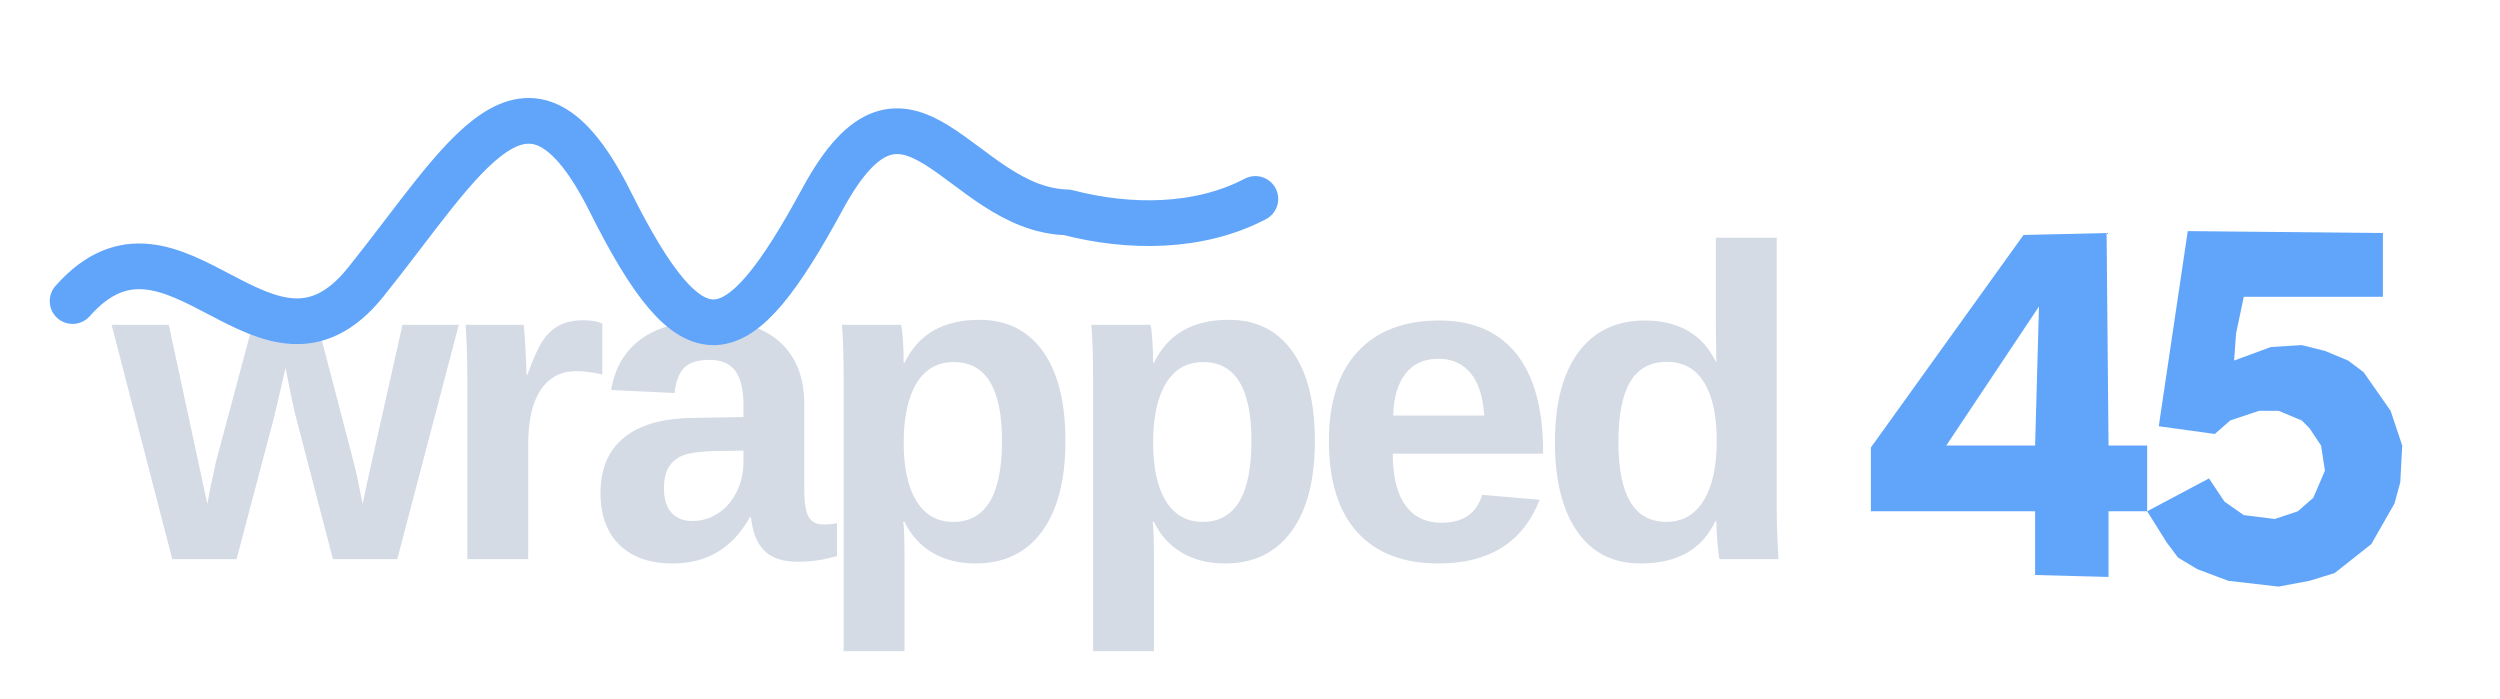
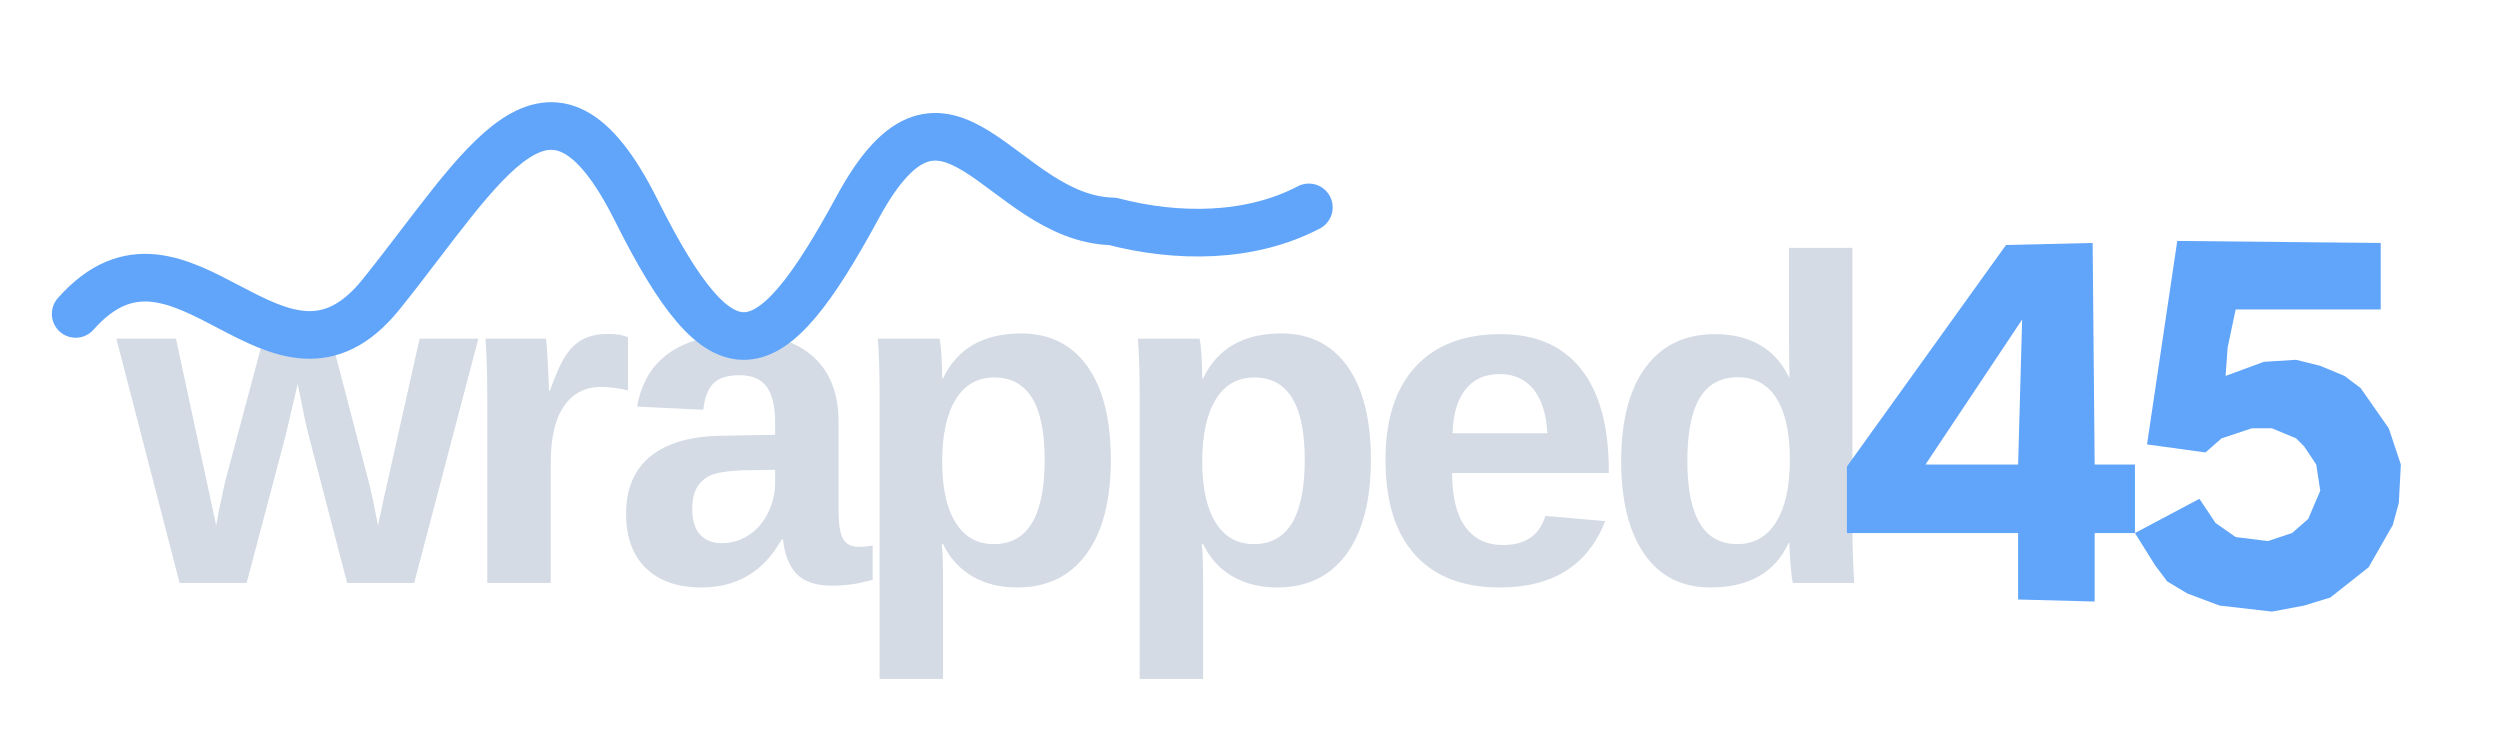
- <svg xmlns="http://www.w3.org/2000/svg" viewBox="0 0 930 260" role="img" aria-labelledby="title">
+ <svg xmlns="http://www.w3.org/2000/svg" viewBox="0 0 892 260" role="img" aria-labelledby="title">
  <text x="42" y="208" fill="#d4dbe5" font-family="Arial, Helvetica, sans-serif" font-weight="800" font-size="165" letter-spacing="-8">wrapped</text>
  <path d="M27 112 C65 69 99 151 136 105 S196 13 227 75 S274 133 306 74 S357 78 397 79 C420 85 446 85 467 74" fill="none" stroke="#60a5fa" stroke-width="17" stroke-linecap="round" stroke-linejoin="round" />
-   <svg x="678" y="58" width="230" height="181" viewBox="740 82 320 212" aria-hidden="true">
+   <svg x="641" y="58" width="230" height="181" viewBox="740 82 320 212" aria-hidden="true">
    <path fill="#60a5fa" fill-rule="evenodd" d="M852,140 850,212 804,212ZM1030,102 929,101 914,202 943,206 951,199 966,194 976,194 988,199 992,203 998,212 1000,225 994,239 986,246 974,250 958,248 948,241 940,229 908,246 908,212 888,212 887,102 844,103 765,213 765,246 850,246 850,279 888,280 888,246 908,246 918,262 924,270 934,276 950,282 976,285 992,282 1005,278 1024,263 1036,242 1039,231 1040,212 1034,194 1020,174 1012,168 1000,163 988,160 972,161 953,168 954,154 958,135 1030,135Z" />
  </svg>
</svg>
